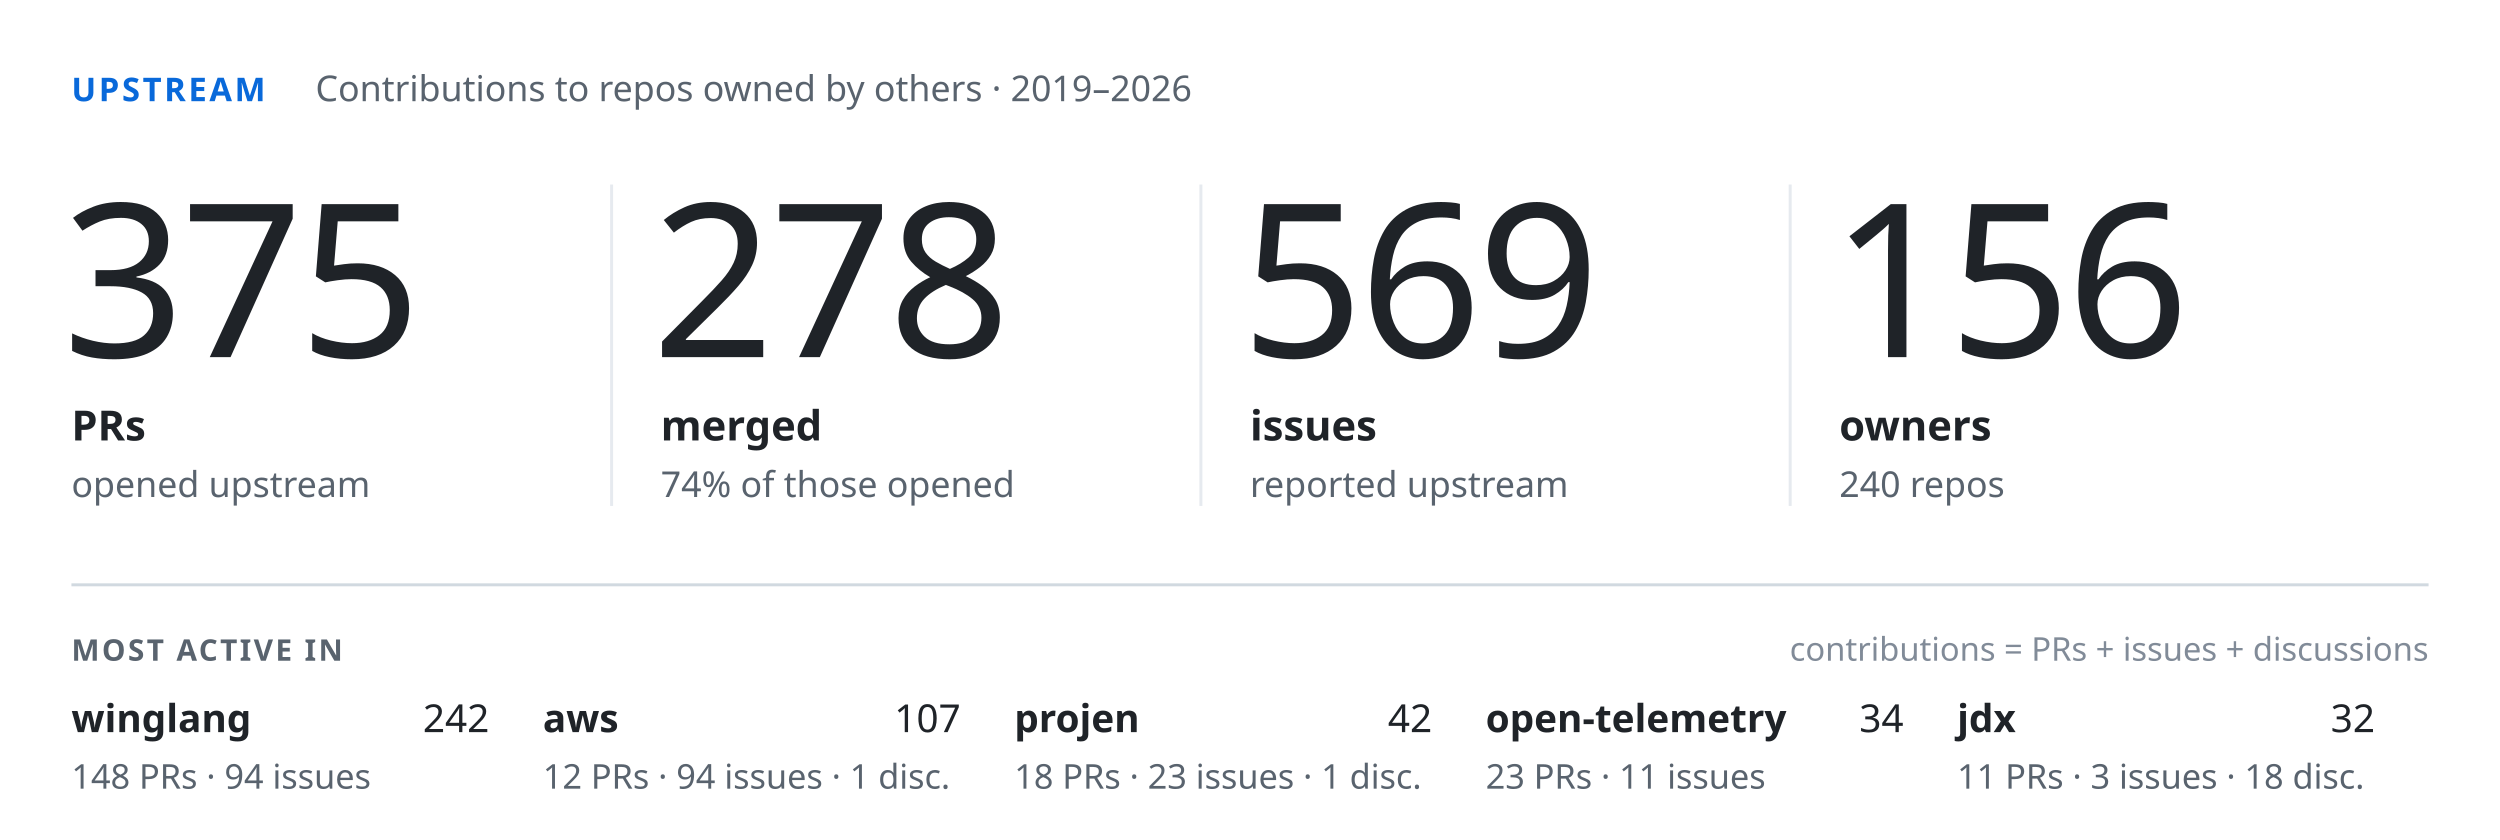
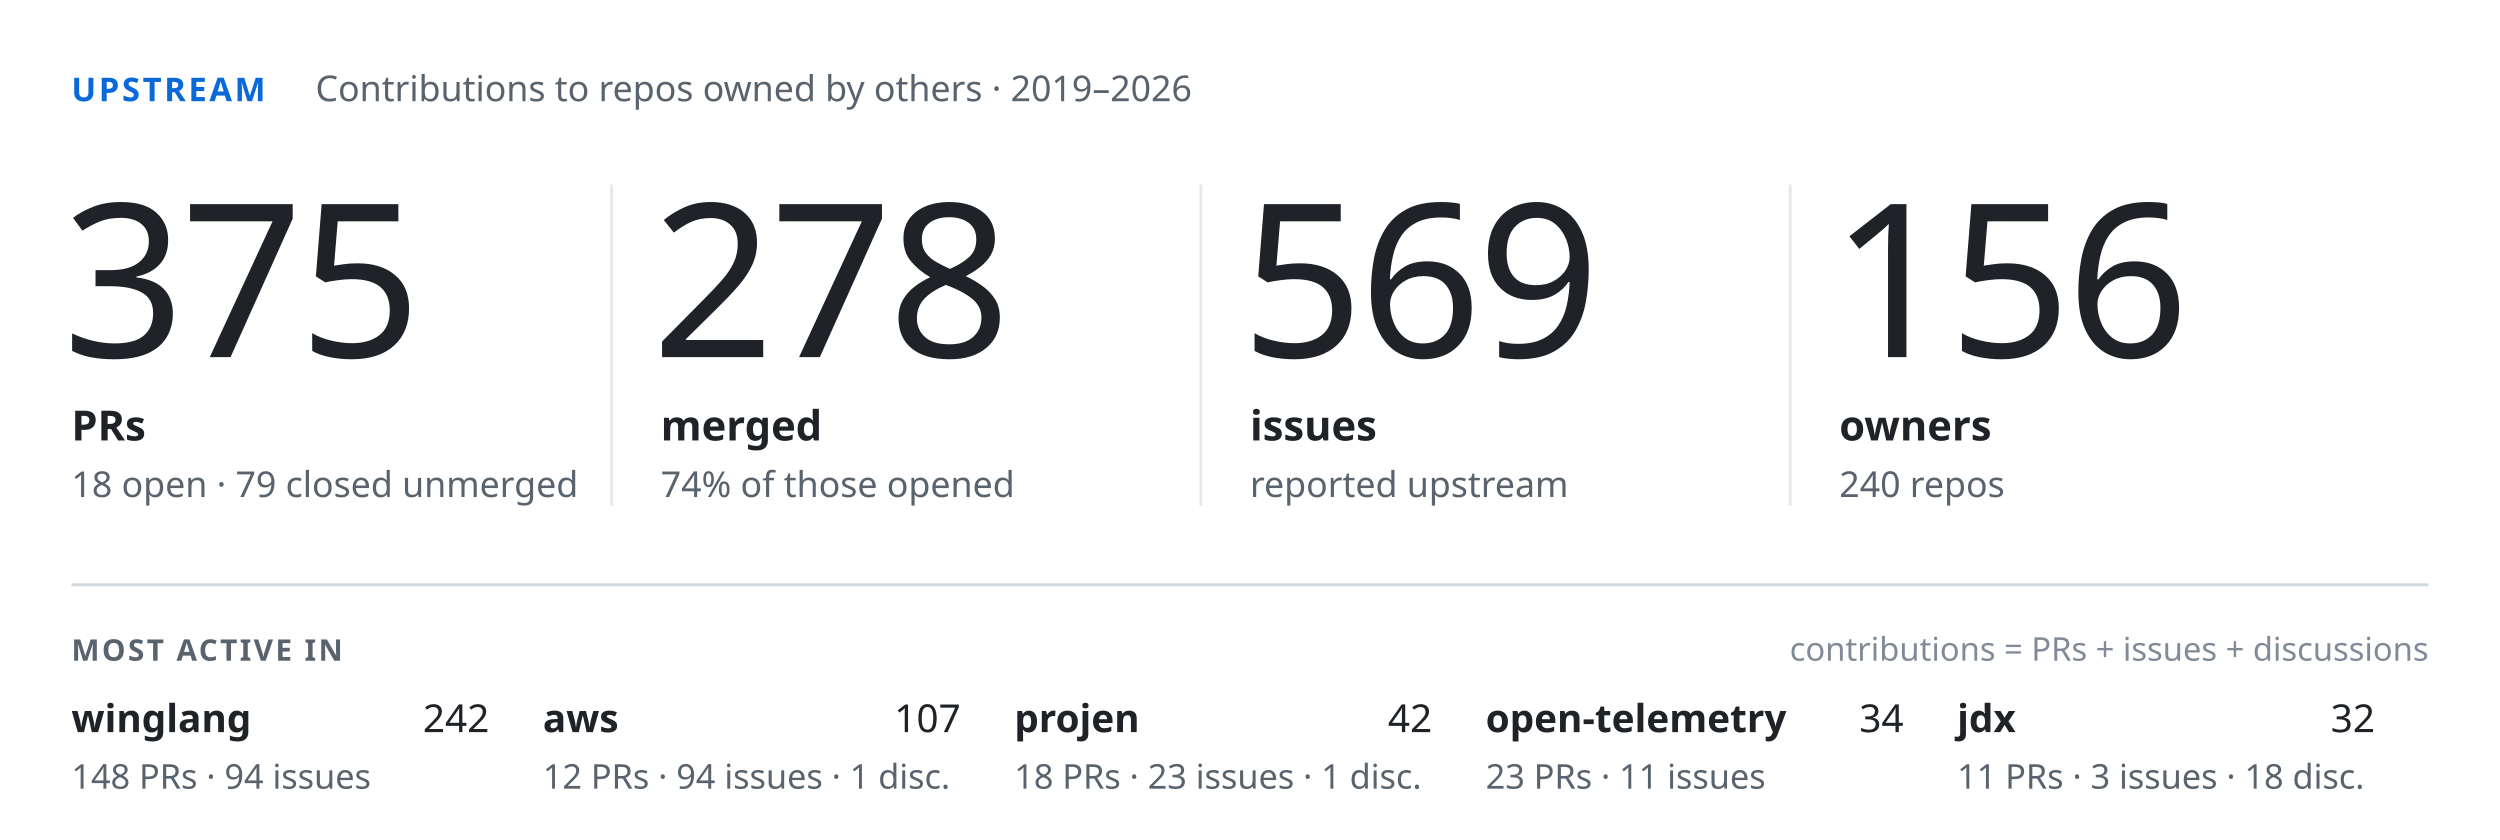
<svg xmlns="http://www.w3.org/2000/svg" width="840" height="282" viewBox="0 0 840 282" role="img" aria-label="Upstream: 375 PRs opened, 278 merged, 569 issues, 156 owners">
  <style>
.s{font-family:-apple-system,BlinkMacSystemFont,'Segoe UI','Noto Sans',Helvetica,Arial,sans-serif}.m{font-family:ui-monospace,SFMono-Regular,'SF Mono',Menlo,Consolas,'Liberation Mono',monospace}
.t{fill:#1f2328}.mu{fill:#59636e}.f{fill:#818b98}.pu{fill:#6250d6}.gr{fill:#1a7f37}.ad{fill:#1a7f37}.de{fill:#d1242f}.ac{fill:#0969da}
.b{font-weight:600}.n{font-variant-numeric:tabular-nums}.cap{letter-spacing:.08em}
.e{text-anchor:end}.c{text-anchor:middle}.fi{animation:fi .6s ease-out both}@keyframes fi{from{opacity:0;transform:translateY(6px)}to{opacity:1;transform:none}}</style>
  <text x="24" y="34" class="s b cap ac" font-size="11">UPSTREAM</text>
  <text x="106" y="34" class="s mu" font-size="12">Contributions to repos owned by others · 2019–2026</text>
  <g class="fi" style="animation-delay:0s">
    <text x="21" y="120" class="s n t" font-size="72" font-weight="300" letter-spacing="-1.5">375</text>
    <text x="24" y="148" class="s b t" font-size="14">PRs</text>
-     <text x="24" y="167" class="s mu" font-size="12">opened upstream</text>
+     <text x="24" y="167" class="s mu" font-size="12">18 open · 79 closed unmerged</text>
  </g>
  <g class="fi" style="animation-delay:0.08s">
    <text x="219" y="120" class="s n t" font-size="72" font-weight="300" letter-spacing="-1.5">278</text>
    <text x="222" y="148" class="s b t" font-size="14">merged</text>
    <text x="222" y="167" class="s mu" font-size="12">74% of those opened</text>
  </g>
  <line x1="205.5" y1="62" x2="205.5" y2="170" stroke="#e6eaef" />
  <g class="fi" style="animation-delay:0.16s">
    <text x="417" y="120" class="s n t" font-size="72" font-weight="300" letter-spacing="-1.5">569</text>
    <text x="420" y="148" class="s b t" font-size="14">issues</text>
    <text x="420" y="167" class="s mu" font-size="12">reported upstream</text>
  </g>
  <line x1="403.5" y1="62" x2="403.5" y2="170" stroke="#e6eaef" />
  <g class="fi" style="animation-delay:0.24s">
    <text x="615" y="120" class="s n t" font-size="72" font-weight="300" letter-spacing="-1.5">156</text>
    <text x="618" y="148" class="s b t" font-size="14">owners</text>
    <text x="618" y="167" class="s mu" font-size="12">240 repos</text>
  </g>
  <line x1="601.5" y1="62" x2="601.5" y2="170" stroke="#e6eaef" />
  <line x1="24" y1="196.5" x2="816" y2="196.5" stroke="#d1d9e0" />
  <text x="24" y="222" class="s b cap mu" font-size="10">MOST ACTIVE IN</text>
  <text x="816" y="222" class="s f e" font-size="11">contributions = PRs + issues + discussions</text>
  <text x="24" y="246" class="s b t" font-size="13">winglang</text>
  <text x="164.4" y="246" class="s n t e" font-size="13">242</text>
  <text x="24" y="265" class="s mu" font-size="11.5">148 PRs · 94 issues</text>
  <text x="182.4" y="246" class="s b t" font-size="13">aws</text>
  <text x="322.8" y="246" class="s n t e" font-size="13">107</text>
  <text x="182.4" y="265" class="s mu" font-size="11.5">12 PRs · 94 issues · 1 disc.</text>
  <text x="340.8" y="246" class="s b t" font-size="13">projen</text>
  <text x="481.2" y="246" class="s n t e" font-size="13">42</text>
  <text x="340.8" y="265" class="s mu" font-size="11.5">18 PRs · 23 issues · 1 disc.</text>
  <text x="499.2" y="246" class="s b t" font-size="13">open-telemetry</text>
  <text x="639.6" y="246" class="s n t e" font-size="13">34</text>
  <text x="499.2" y="265" class="s mu" font-size="11.5">23 PRs · 11 issues</text>
  <text x="657.6" y="246" class="s b t" font-size="13">jdx</text>
  <text x="798" y="246" class="s n t e" font-size="13">32</text>
  <text x="657.6" y="265" class="s mu" font-size="11.5">11 PRs · 3 issues · 18 disc.</text>
</svg>
